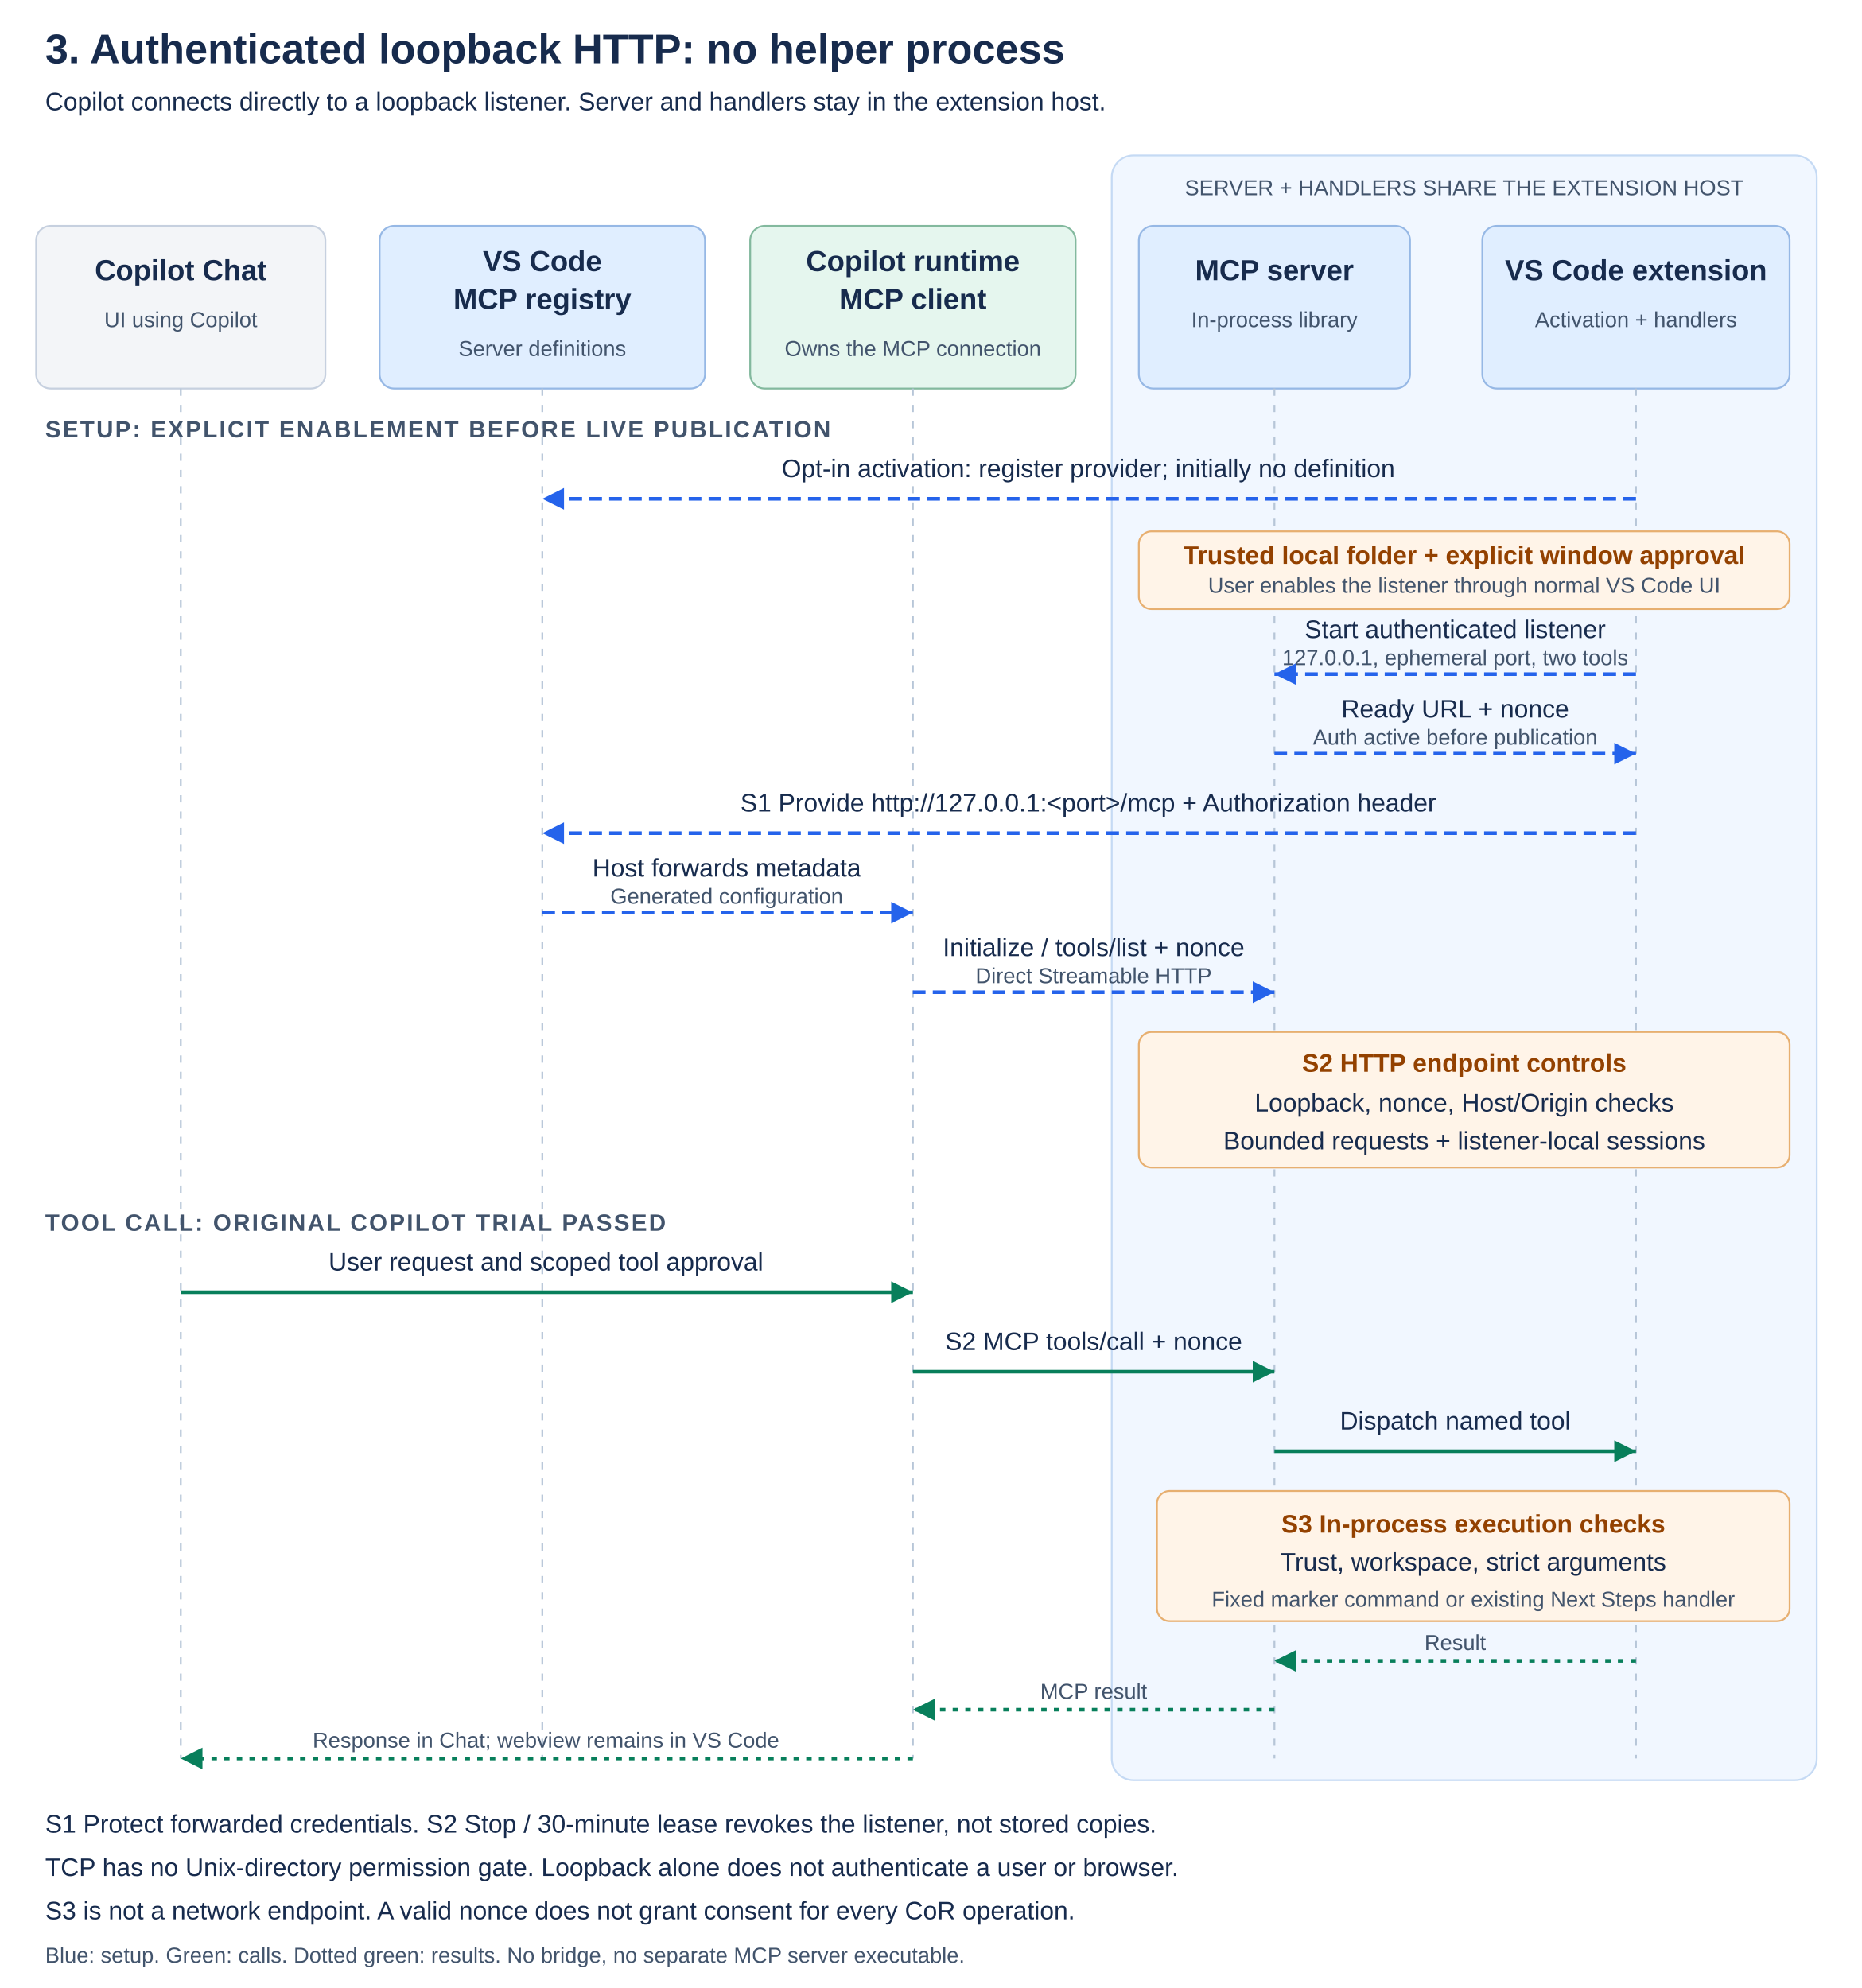
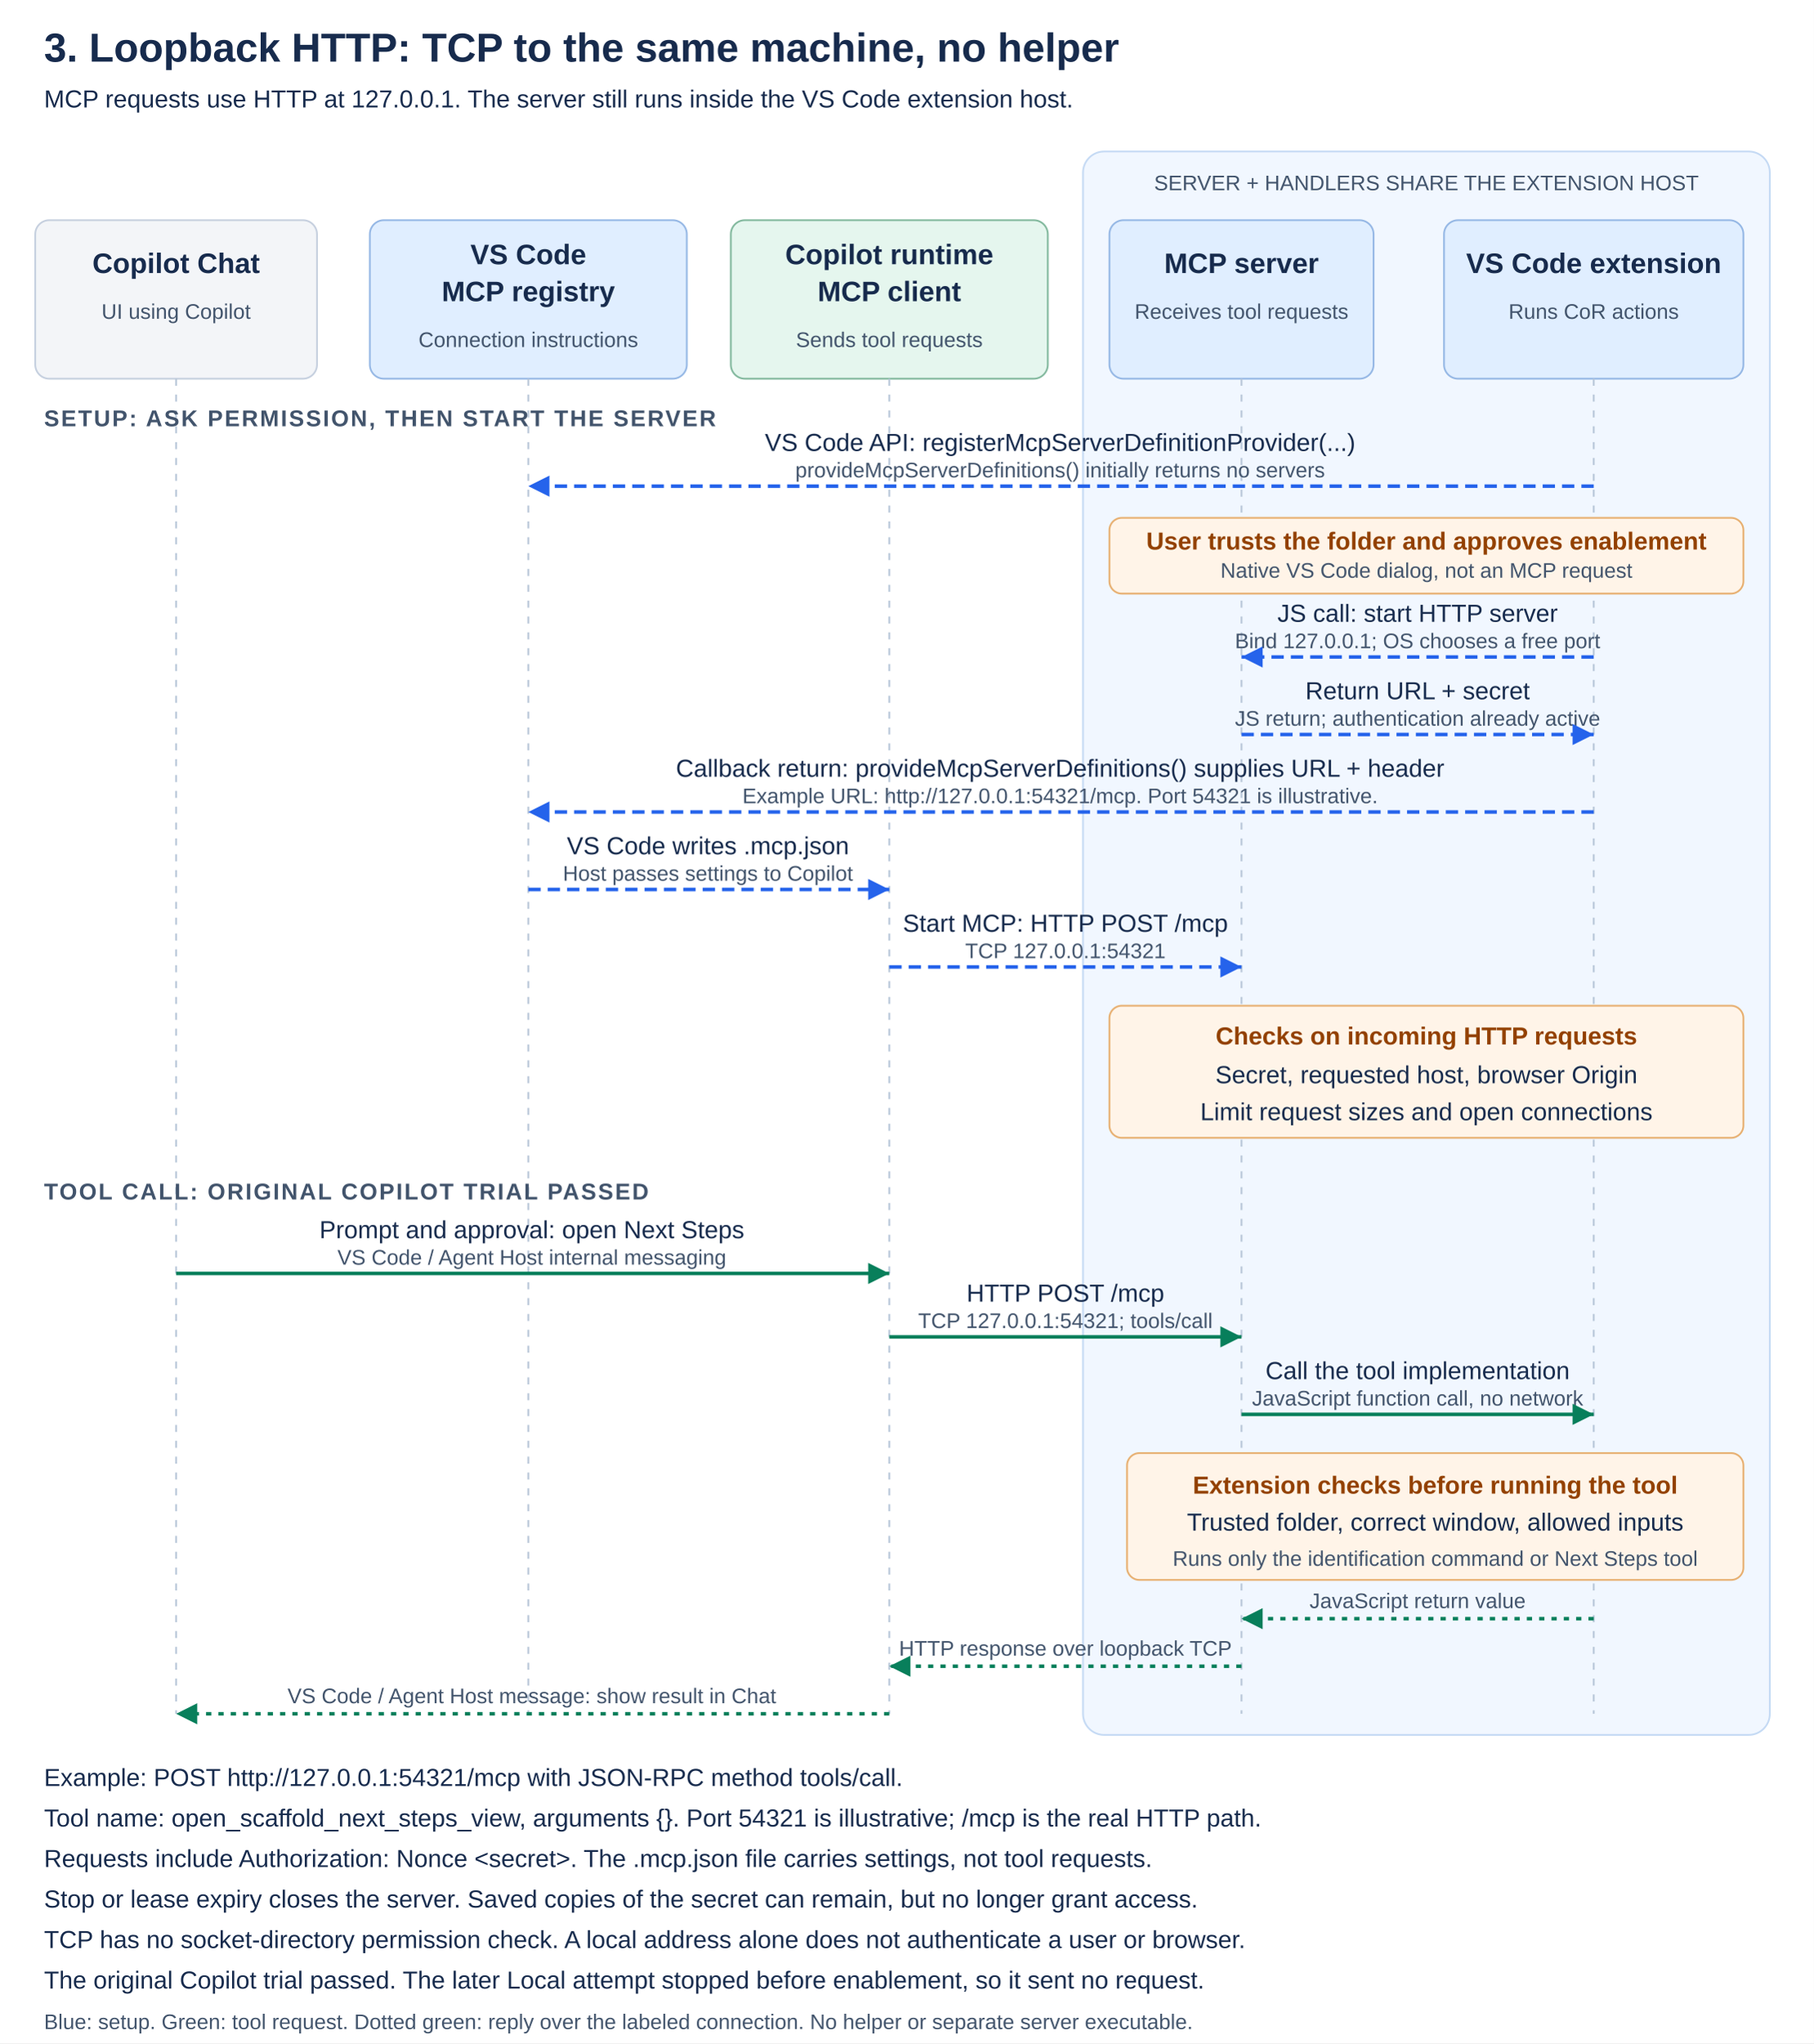
- <svg xmlns="http://www.w3.org/2000/svg" width="1030" height="1100" viewBox="0 0 1030 1100" font-size="14px" fill="#172b4d" role="img" aria-labelledby="title desc">
+ <svg xmlns="http://www.w3.org/2000/svg" width="1030" height="1160" viewBox="0 0 1030 1160" font-size="14px" fill="#172b4d" role="img" aria-labelledby="title desc">
  <style>text{font-family:Arial,sans-serif}.title{font-size:23px;font-weight:700}.name{font-size:16px;font-weight:700}.small{font-size:12px;fill:#42546c}.section{font-size:13px;font-weight:700;fill:#42546c;letter-spacing:1px}.security{fill:#934100;font-weight:700}.lane{stroke:#b7c6d8;stroke-dasharray:4 5}.setup{stroke:#2563eb;stroke-width:2;stroke-dasharray:7 4;fill:none}.call{stroke:#087f5b;stroke-width:2;fill:none}.result{stroke:#087f5b;stroke-width:2;stroke-dasharray:3 4;fill:none}</style>
-   <rect width="1030" height="1100" fill="#fff" />
-   <text x="25" y="35" class="title">3. Authenticated loopback HTTP: no helper process</text>
-   <text x="25" y="61">Copilot connects directly to a loopback listener. Server and handlers stay in the extension host.</text>
+   <rect width="1030" height="1160" fill="#fff" />
+   <text x="25" y="35" class="title">3. Loopback HTTP: TCP to the same machine, no helper</text>
+   <text x="25" y="61">MCP requests use HTTP at 127.0.0.1. The server still runs inside the VS Code extension host.</text>
  <rect x="615" y="86" width="390" height="899" rx="12" fill="#f1f7ff" stroke="#c5daf4" />
  <text x="810" y="108" text-anchor="middle" class="small">SERVER + HANDLERS SHARE THE EXTENSION HOST</text>
  <rect x="20" y="125" width="160" height="90" rx="8" fill="#f3f5f8" stroke="#c6d0df" />
  <text x="100" y="155" text-anchor="middle" class="name">Copilot Chat</text>
  <text x="100" y="181" text-anchor="middle" class="small">UI using Copilot</text>
  <rect x="210" y="125" width="180" height="90" rx="8" fill="#e0eeff" stroke="#96b8e5" />
  <text x="300" y="150" text-anchor="middle" class="name">VS Code</text>
  <text x="300" y="171" text-anchor="middle" class="name">MCP registry</text>
-   <text x="300" y="197" text-anchor="middle" class="small">Server definitions</text>
+   <text x="300" y="197" text-anchor="middle" class="small">Connection instructions</text>
  <rect x="415" y="125" width="180" height="90" rx="8" fill="#e5f6ee" stroke="#83b99e" />
  <text x="505" y="150" text-anchor="middle" class="name">Copilot runtime</text>
  <text x="505" y="171" text-anchor="middle" class="name">MCP client</text>
-   <text x="505" y="197" text-anchor="middle" class="small">Owns the MCP connection</text>
+   <text x="505" y="197" text-anchor="middle" class="small">Sends tool requests</text>
  <rect x="630" y="125" width="150" height="90" rx="8" fill="#e0eeff" stroke="#96b8e5" />
  <text x="705" y="155" text-anchor="middle" class="name">MCP server</text>
-   <text x="705" y="181" text-anchor="middle" class="small">In-process library</text>
+   <text x="705" y="181" text-anchor="middle" class="small">Receives tool requests</text>
  <rect x="820" y="125" width="170" height="90" rx="8" fill="#e0eeff" stroke="#96b8e5" />
  <text x="905" y="155" text-anchor="middle" class="name">VS Code extension</text>
-   <text x="905" y="181" text-anchor="middle" class="small">Activation + handlers</text>
+   <text x="905" y="181" text-anchor="middle" class="small">Runs CoR actions</text>
  <path d="M100 215V973 M300 215V973 M505 215V973 M705 215V973 M905 215V973" class="lane" />
-   <text x="25" y="242" class="section">SETUP: EXPLICIT ENABLEMENT BEFORE LIVE PUBLICATION</text>
+   <text x="25" y="242" class="section">SETUP: ASK PERMISSION, THEN START THE SERVER</text>
  <path d="M905 276H300" class="setup" />
-   <text x="602" y="264" text-anchor="middle">Opt-in activation: register provider; initially no definition</text>
+   <text x="602" y="256" text-anchor="middle">VS Code API: registerMcpServerDefinitionProvider(...)</text>
+   <text x="602" y="271" text-anchor="middle" class="small">provideMcpServerDefinitions() initially returns no servers</text>
  <rect x="630" y="294" width="360" height="43" rx="7" fill="#fff4e8" stroke="#e7af70" />
-   <text x="810" y="312" text-anchor="middle" class="security">Trusted local folder + explicit window approval</text>
-   <text x="810" y="328" text-anchor="middle" class="small">User enables the listener through normal VS Code UI</text>
+   <text x="810" y="312" text-anchor="middle" class="security">User trusts the folder and approves enablement</text>
+   <text x="810" y="328" text-anchor="middle" class="small">Native VS Code dialog, not an MCP request</text>
  <path d="M905 373H705" class="setup" />
-   <text x="805" y="353" text-anchor="middle">Start authenticated listener</text>
-   <text x="805" y="368" text-anchor="middle" class="small">127.0.0.1, ephemeral port, two tools</text>
+   <text x="805" y="353" text-anchor="middle">JS call: start HTTP server</text>
+   <text x="805" y="368" text-anchor="middle" class="small">Bind 127.0.0.1; OS chooses a free port</text>
  <path d="M705 417H905" class="setup" />
-   <text x="805" y="397" text-anchor="middle">Ready URL + nonce</text>
-   <text x="805" y="412" text-anchor="middle" class="small">Auth active before publication</text>
+   <text x="805" y="397" text-anchor="middle">Return URL + secret</text>
+   <text x="805" y="412" text-anchor="middle" class="small">JS return; authentication already active</text>
  <path d="M905 461H300" class="setup" />
-   <text x="602" y="449" text-anchor="middle">S1 Provide http://127.0.0.1:&lt;port&gt;/mcp + Authorization header</text>
+   <text x="602" y="441" text-anchor="middle">Callback return: provideMcpServerDefinitions() supplies URL + header</text>
+   <text x="602" y="456" text-anchor="middle" class="small">Example URL: http://127.0.0.1:54321/mcp. Port 54321 is illustrative.</text>
  <path d="M300 505H505" class="setup" />
-   <text x="402" y="485" text-anchor="middle">Host forwards metadata</text>
-   <text x="402" y="500" text-anchor="middle" class="small">Generated configuration</text>
+   <text x="402" y="485" text-anchor="middle">VS Code writes .mcp.json</text>
+   <text x="402" y="500" text-anchor="middle" class="small">Host passes settings to Copilot</text>
  <path d="M505 549H705" class="setup" />
-   <text x="605" y="529" text-anchor="middle">Initialize / tools/list + nonce</text>
-   <text x="605" y="544" text-anchor="middle" class="small">Direct Streamable HTTP</text>
+   <text x="605" y="529" text-anchor="middle">Start MCP: HTTP POST /mcp</text>
+   <text x="605" y="544" text-anchor="middle" class="small">TCP 127.0.0.1:54321</text>
  <rect x="630" y="571" width="360" height="75" rx="7" fill="#fff4e8" stroke="#e7af70" />
-   <text x="810" y="593" text-anchor="middle" class="security">S2 HTTP endpoint controls</text>
-   <text x="810" y="615" text-anchor="middle">Loopback, nonce, Host/Origin checks</text>
-   <text x="810" y="636" text-anchor="middle">Bounded requests + listener-local sessions</text>
+   <text x="810" y="593" text-anchor="middle" class="security">Checks on incoming HTTP requests</text>
+   <text x="810" y="615" text-anchor="middle">Secret, requested host, browser Origin</text>
+   <text x="810" y="636" text-anchor="middle">Limit request sizes and open connections</text>
  <text x="25" y="681" class="section">TOOL CALL: ORIGINAL COPILOT TRIAL PASSED</text>
-   <path d="M100 715H505" class="call" />
-   <text x="302" y="703" text-anchor="middle">User request and scoped tool approval</text>
+   <path d="M100 723H505" class="call" />
+   <text x="302" y="703" text-anchor="middle">Prompt and approval: open Next Steps</text>
+   <text x="302" y="718" text-anchor="middle" class="small">VS Code / Agent Host internal messaging</text>
  <path d="M505 759H705" class="call" />
-   <text x="605" y="747" text-anchor="middle">S2 MCP tools/call + nonce</text>
+   <text x="605" y="739" text-anchor="middle">HTTP POST /mcp</text>
+   <text x="605" y="754" text-anchor="middle" class="small">TCP 127.0.0.1:54321; tools/call</text>
  <path d="M705 803H905" class="call" />
-   <text x="805" y="791" text-anchor="middle">Dispatch named tool</text>
+   <text x="805" y="783" text-anchor="middle">Call the tool implementation</text>
+   <text x="805" y="798" text-anchor="middle" class="small">JavaScript function call, no network</text>
  <rect x="640" y="825" width="350" height="72" rx="7" fill="#fff4e8" stroke="#e7af70" />
-   <text x="815" y="848" text-anchor="middle" class="security">S3 In-process execution checks</text>
-   <text x="815" y="869" text-anchor="middle">Trust, workspace, strict arguments</text>
-   <text x="815" y="889" text-anchor="middle" class="small">Fixed marker command or existing Next Steps handler</text>
+   <text x="815" y="848" text-anchor="middle" class="security">Extension checks before running the tool</text>
+   <text x="815" y="869" text-anchor="middle">Trusted folder, correct window, allowed inputs</text>
+   <text x="815" y="889" text-anchor="middle" class="small">Runs only the identification command or Next Steps tool</text>
  <path d="M905 919H705 M705 946H505 M505 973H100" class="result" />
-   <text x="805" y="913" text-anchor="middle" class="small">Result</text>
-   <text x="605" y="940" text-anchor="middle" class="small">MCP result</text>
-   <text x="302" y="967" text-anchor="middle" class="small">Response in Chat; webview remains in VS Code</text>
+   <text x="805" y="913" text-anchor="middle" class="small">JavaScript return value</text>
+   <text x="605" y="940" text-anchor="middle" class="small">HTTP response over loopback TCP</text>
+   <text x="302" y="967" text-anchor="middle" class="small">VS Code / Agent Host message: show result in Chat</text>
  <g id="arrowheads" fill="#2563eb">
    <polygon points="300,276 312,270 312,282" />
    <polygon points="705,373 717,367 717,379" />
    <polygon points="905,417 893,411 893,423" />
    <polygon points="300,461 312,455 312,467" />
    <polygon points="505,505 493,499 493,511" />
    <polygon points="705,549 693,543 693,555" />
    <g fill="#087f5b">
-       <polygon points="505,715 493,709 493,721" />
+       <polygon points="505,723 493,717 493,729" />
      <polygon points="705,759 693,753 693,765" />
      <polygon points="905,803 893,797 893,809" />
      <polygon points="705,919 717,913 717,925" />
      <polygon points="505,946 517,940 517,952" />
      <polygon points="100,973 112,967 112,979" />
    </g>
  </g>
-   <text x="25" y="1014">S1 Protect forwarded credentials. S2 Stop / 30-minute lease revokes the listener, not stored copies.</text>
-   <text x="25" y="1038">TCP has no Unix-directory permission gate. Loopback alone does not authenticate a user or browser.</text>
-   <text x="25" y="1062">S3 is not a network endpoint. A valid nonce does not grant consent for every CoR operation.</text>
-   <text x="25" y="1086" class="small">Blue: setup. Green: calls. Dotted green: results. No bridge, no separate MCP server executable.</text>
+   <text x="25" y="1014">Example: POST http://127.0.0.1:54321/mcp with JSON-RPC method tools/call.</text>
+   <text x="25" y="1037">Tool name: open_scaffold_next_steps_view, arguments {}. Port 54321 is illustrative; /mcp is the real HTTP path.</text>
+   <text x="25" y="1060">Requests include Authorization: Nonce &lt;secret&gt;. The .mcp.json file carries settings, not tool requests.</text>
+   <text x="25" y="1083">Stop or lease expiry closes the server. Saved copies of the secret can remain, but no longer grant access.</text>
+   <text x="25" y="1106">TCP has no socket-directory permission check. A local address alone does not authenticate a user or browser.</text>
+   <text x="25" y="1129">The original Copilot trial passed. The later Local attempt stopped before enablement, so it sent no request.</text>
+   <text x="25" y="1152" class="small">Blue: setup. Green: tool request. Dotted green: reply over the labeled connection. No helper or separate server executable.</text>
</svg>
